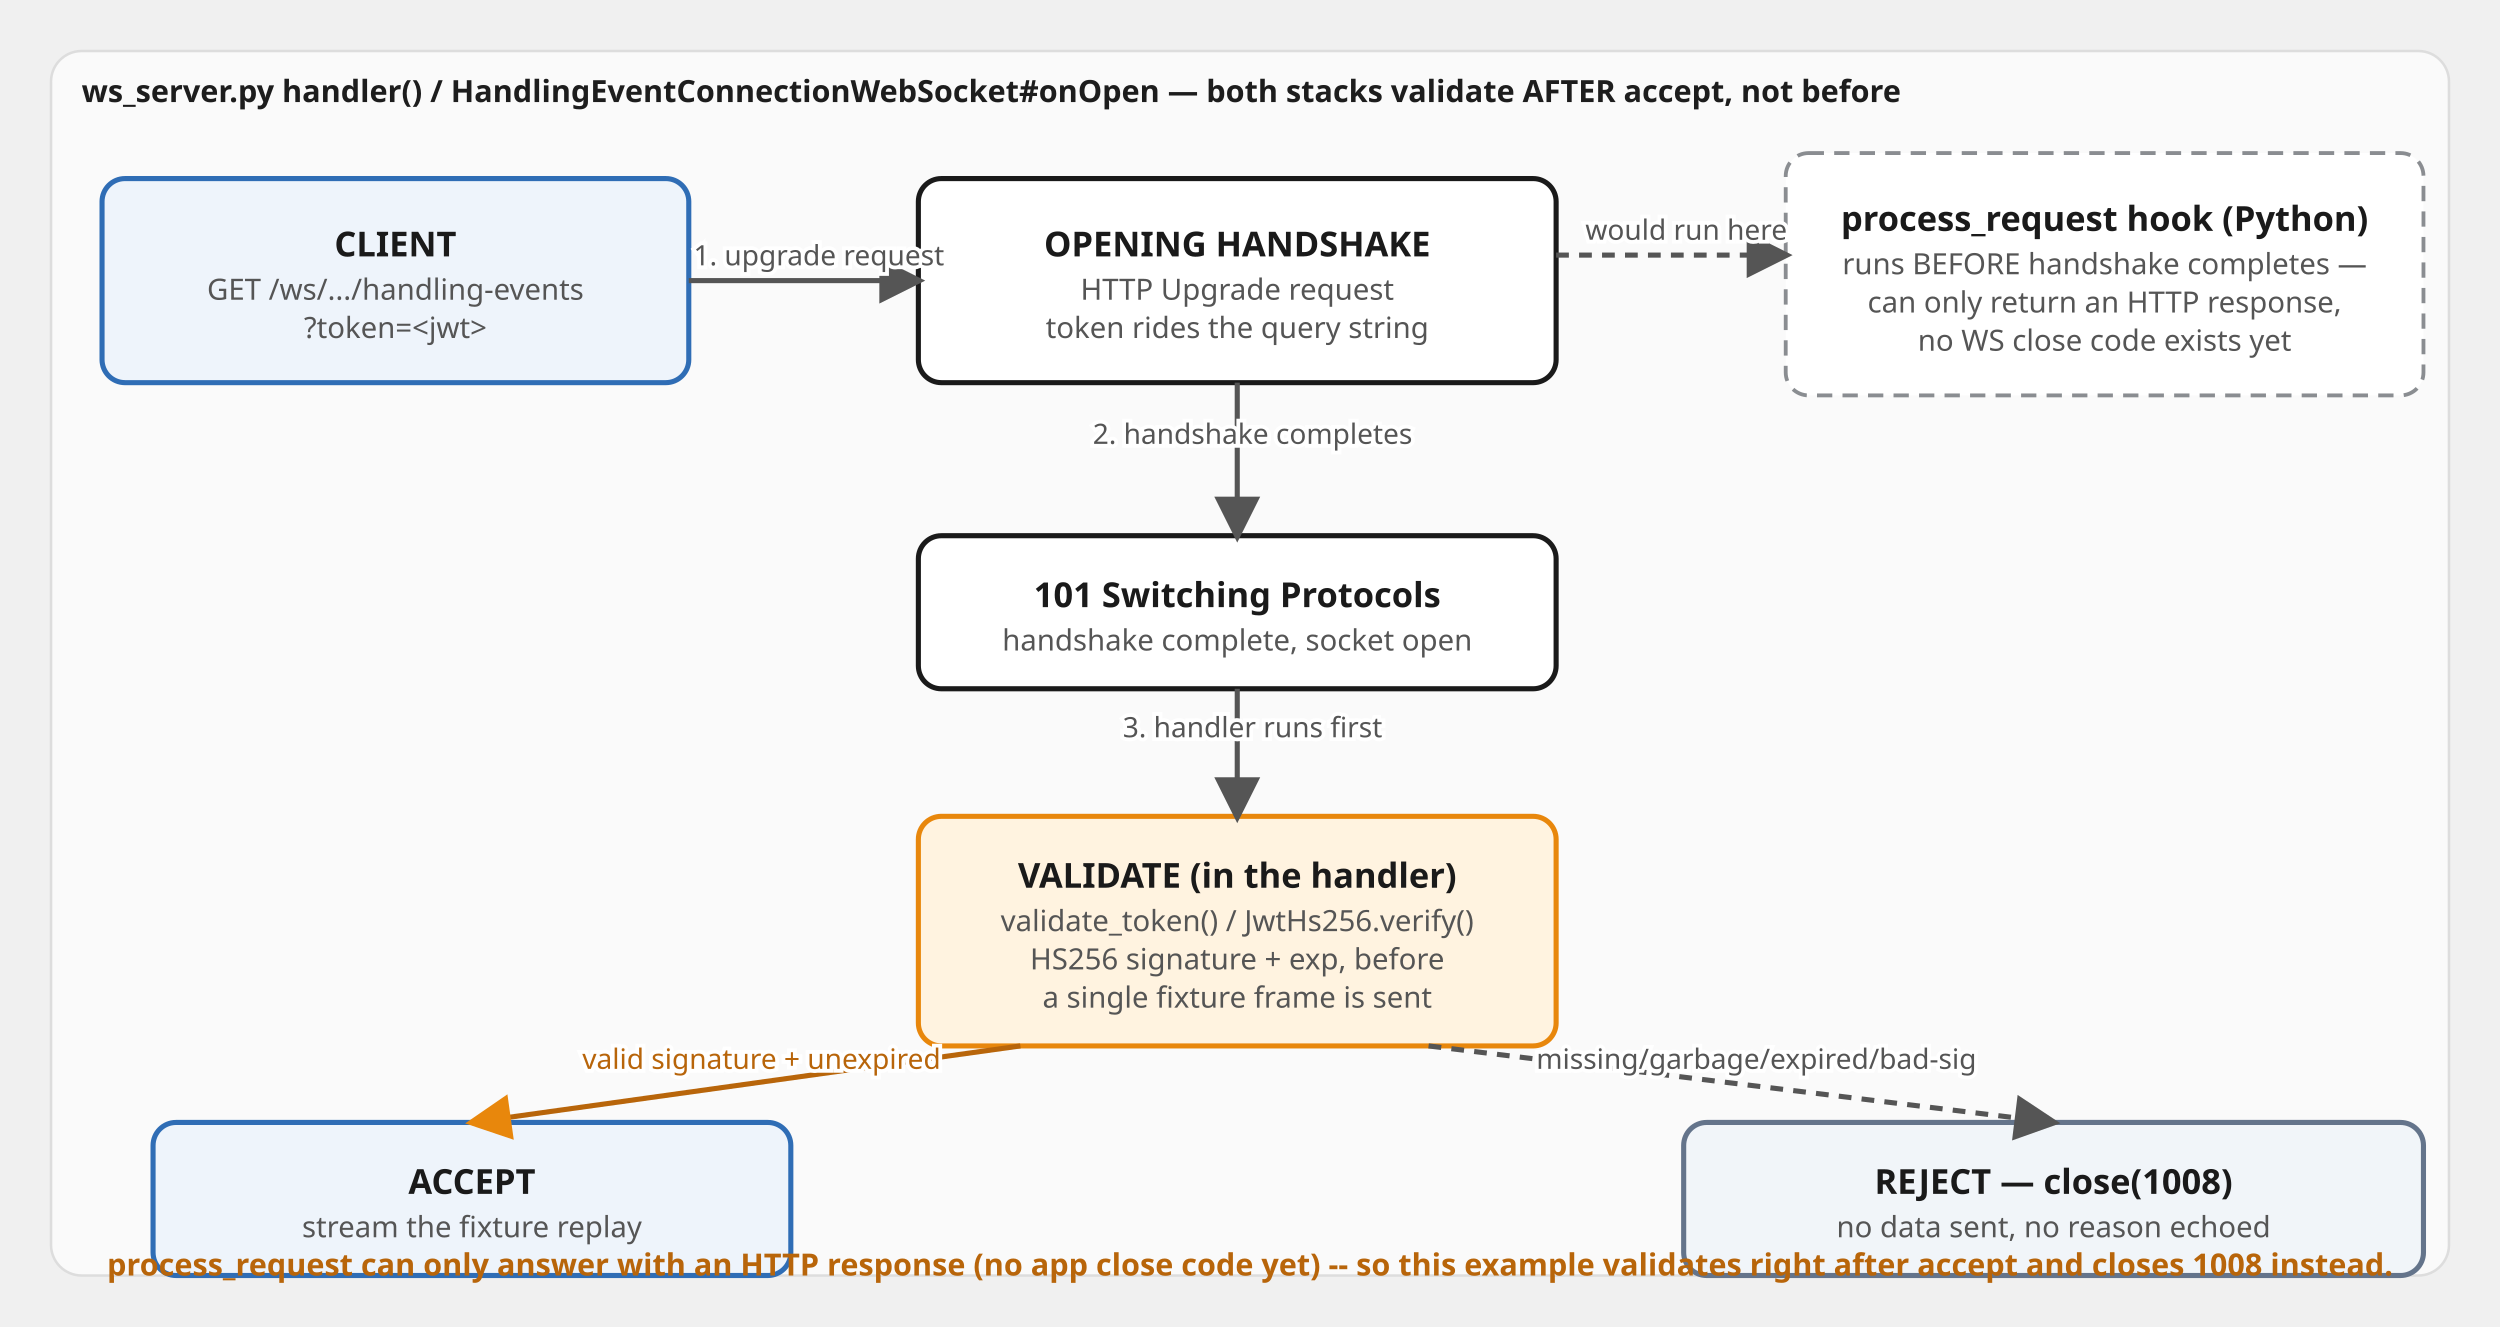
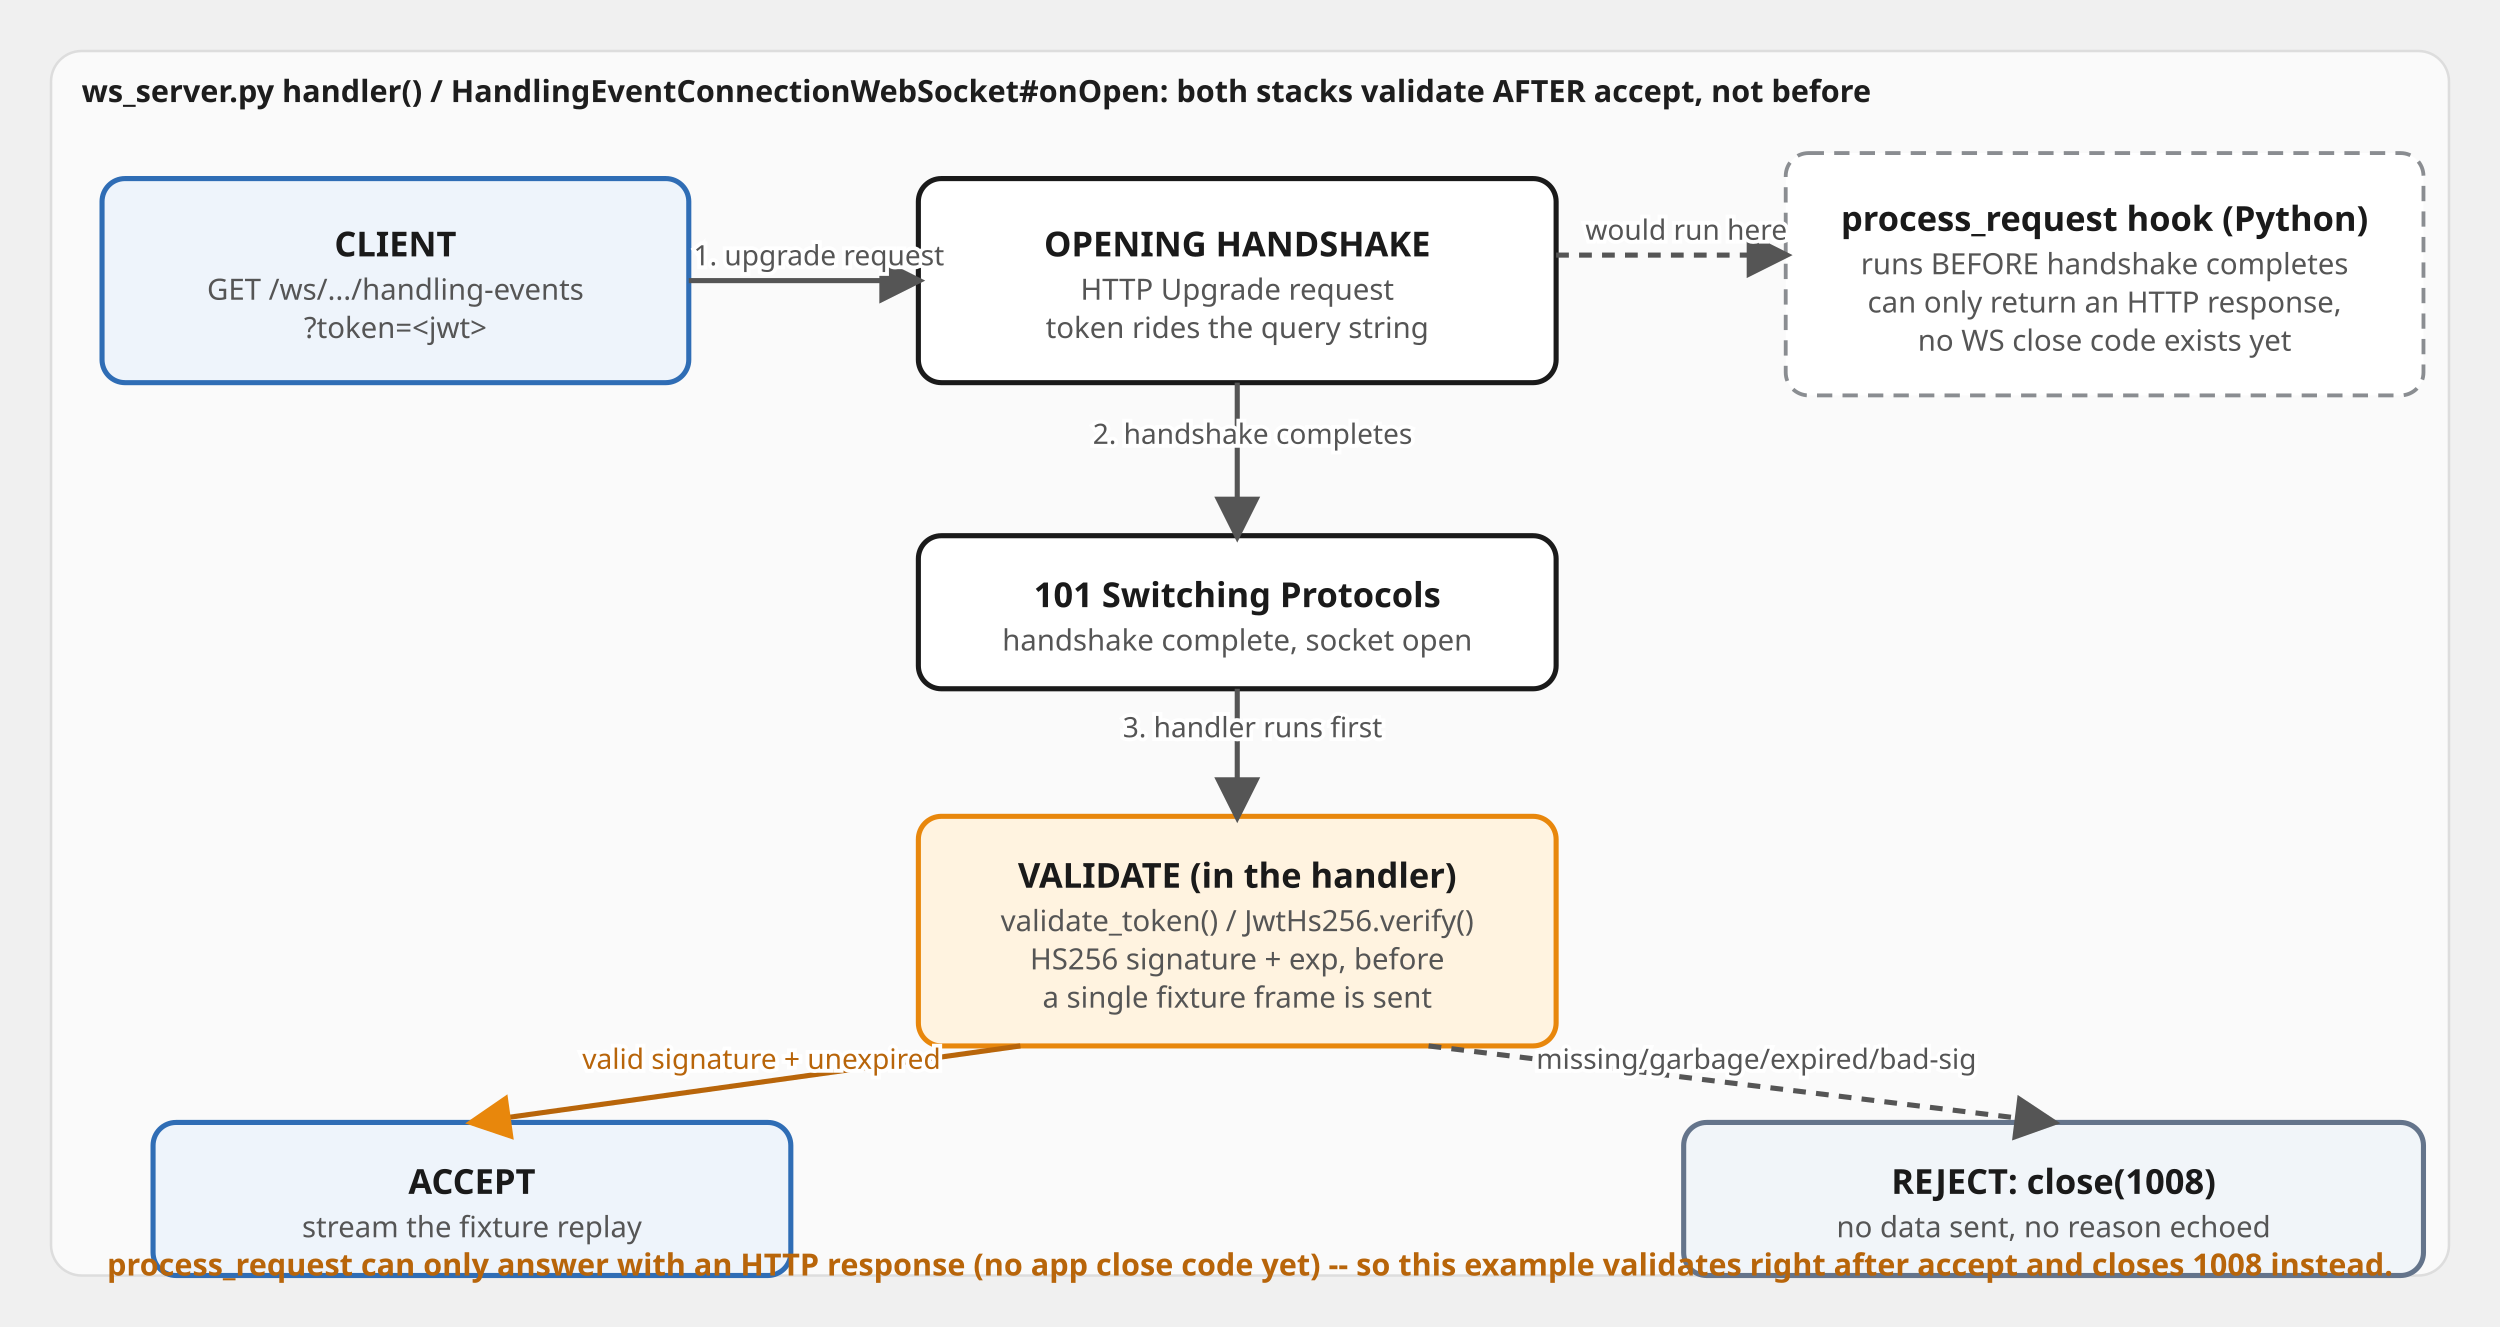
<svg xmlns="http://www.w3.org/2000/svg" viewBox="0 0 980 520" font-family="'Red Hat Text', system-ui, sans-serif" role="img">
  <defs>
    <marker id="a" viewBox="0 0 10 10" refX="8.5" refY="5" markerWidth="9" markerHeight="9" orient="auto-start-reverse">
      <path d="M0,0 L10,5 L0,10 z" fill="#555" />
    </marker>
    <marker id="am" viewBox="0 0 10 10" refX="8.5" refY="5" markerWidth="9" markerHeight="9" orient="auto-start-reverse">
      <path d="M0,0 L10,5 L0,10 z" fill="#e8870c" />
    </marker>
  </defs>
  <rect x="20" y="20" width="940" height="480" rx="12" fill="#fafafa" stroke="#ddd" />
-   <text x="32" y="40" font-size="12" font-weight="700" fill="#1d1d1d">ws_server.py handler() / HandlingEventConnectionWebSocket#onOpen — both stacks validate AFTER accept, not before</text>
+   <text x="32" y="40" font-size="12" font-weight="700" fill="#1d1d1d">ws_server.py handler() / HandlingEventConnectionWebSocket#onOpen: both stacks validate AFTER accept, not before</text>
  <rect x="40" y="70" width="230" height="80" rx="9" fill="#eef4fb" stroke="#2f6db5" stroke-width="2" />
  <text x="155.0" y="100.5" font-size="13.5" font-weight="700" fill="#1a1a1a" text-anchor="middle">CLIENT</text>
  <text x="155.0" y="117.5" font-size="11.5" fill="#555555" text-anchor="middle">GET /ws/.../handling-events</text>
  <text x="155.0" y="132.5" font-size="11.5" fill="#555555" text-anchor="middle">?token=&lt;jwt&gt;</text>
  <rect x="360" y="70" width="250" height="80" rx="9" fill="#ffffff" stroke="#1a1a1a" stroke-width="2" />
  <text x="485.0" y="100.5" font-size="13.5" font-weight="700" fill="#1a1a1a" text-anchor="middle">OPENING HANDSHAKE</text>
  <text x="485.0" y="117.5" font-size="11.5" fill="#555555" text-anchor="middle">HTTP Upgrade request</text>
  <text x="485.0" y="132.5" font-size="11.5" fill="#555555" text-anchor="middle">token rides the query string</text>
  <rect x="700" y="60" width="250" height="95" rx="9" fill="#ffffff" stroke="#8a8d91" stroke-width="1.5" stroke-dasharray="6 4" />
  <text x="825.0" y="90.5" font-size="13.5" font-weight="700" fill="#1a1a1a" text-anchor="middle">process_request hook (Python)</text>
-   <text x="825.0" y="107.5" font-size="11.5" fill="#555555" text-anchor="middle">runs BEFORE handshake completes —</text>
+   <text x="825.0" y="107.5" font-size="11.5" fill="#555555" text-anchor="middle">runs BEFORE handshake completes</text>
  <text x="825.0" y="122.5" font-size="11.5" fill="#555555" text-anchor="middle">can only return an HTTP response,</text>
  <text x="825.0" y="137.5" font-size="11.5" fill="#555555" text-anchor="middle">no WS close code exists yet</text>
  <rect x="360" y="210" width="250" height="60" rx="9" fill="#ffffff" stroke="#1a1a1a" stroke-width="2" />
  <text x="485.0" y="238.0" font-size="13.5" font-weight="700" fill="#1a1a1a" text-anchor="middle">101 Switching Protocols</text>
  <text x="485.0" y="255.0" font-size="11.5" fill="#555555" text-anchor="middle">handshake complete, socket open</text>
  <rect x="360" y="320" width="250" height="90" rx="9" fill="#fff3e0" stroke="#e8870c" stroke-width="2" />
  <text x="485.0" y="348.0" font-size="13.5" font-weight="700" fill="#1a1a1a" text-anchor="middle">VALIDATE (in the handler)</text>
  <text x="485.0" y="365.0" font-size="11.5" fill="#555555" text-anchor="middle">validate_token() / JwtHs256.verify()</text>
  <text x="485.0" y="380.0" font-size="11.5" fill="#555555" text-anchor="middle">HS256 signature + exp, before</text>
  <text x="485.0" y="395.0" font-size="11.5" fill="#555555" text-anchor="middle">a single fixture frame is sent</text>
  <rect x="60" y="440" width="250" height="60" rx="9" fill="#eef4fb" stroke="#2f6db5" stroke-width="2" />
  <text x="185.0" y="468.0" font-size="13.5" font-weight="700" fill="#1a1a1a" text-anchor="middle">ACCEPT</text>
  <text x="185.0" y="485.0" font-size="11.5" fill="#555555" text-anchor="middle">stream the fixture replay</text>
  <rect x="660" y="440" width="290" height="60" rx="9" fill="#f1f5f9" stroke="#64748b" stroke-width="2" />
-   <text x="805.0" y="468.0" font-size="13.5" font-weight="700" fill="#1a1a1a" text-anchor="middle">REJECT — close(1008)</text>
+   <text x="805.0" y="468.0" font-size="13.5" font-weight="700" fill="#1a1a1a" text-anchor="middle">REJECT: close(1008)</text>
  <text x="805.0" y="485.0" font-size="11.5" fill="#555555" text-anchor="middle">no data sent, no reason echoed</text>
  <path d="M270,110 L360,110" fill="none" stroke="#555" stroke-width="2" marker-end="url(#a)" />
  <text x="321.0" y="104.0" font-size="11" fill="#ffffff" stroke="#ffffff" stroke-width="3" paint-order="stroke" text-anchor="middle">1. upgrade request</text>
  <text x="321.0" y="104.0" font-size="11" fill="#555" text-anchor="middle">1. upgrade request</text>
  <path d="M610,100 L700,100" fill="none" stroke="#555" stroke-width="2" stroke-dasharray="5 4" marker-end="url(#a)" />
  <text x="661.0" y="94.0" font-size="11" fill="#ffffff" stroke="#ffffff" stroke-width="3" paint-order="stroke" text-anchor="middle">would run here</text>
  <text x="661.0" y="94.0" font-size="11" fill="#555" text-anchor="middle">would run here</text>
  <path d="M485,150 L485,210" fill="none" stroke="#555" stroke-width="2" marker-end="url(#a)" />
  <text x="491.0" y="174.0" font-size="11" fill="#ffffff" stroke="#ffffff" stroke-width="3" paint-order="stroke" text-anchor="middle">2. handshake completes</text>
  <text x="491.0" y="174.0" font-size="11" fill="#555" text-anchor="middle">2. handshake completes</text>
  <path d="M485,270 L485,320" fill="none" stroke="#555" stroke-width="2" marker-end="url(#a)" />
  <text x="491.0" y="289.0" font-size="11" fill="#ffffff" stroke="#ffffff" stroke-width="3" paint-order="stroke" text-anchor="middle">3. handler runs first</text>
  <text x="491.0" y="289.0" font-size="11" fill="#555" text-anchor="middle">3. handler runs first</text>
  <path d="M400,410 L185,440" fill="none" stroke="#b8650a" stroke-width="2" marker-end="url(#am)" />
  <text x="298.5" y="419.0" font-size="11" fill="#ffffff" stroke="#ffffff" stroke-width="3" paint-order="stroke" text-anchor="middle">valid signature + unexpired</text>
  <text x="298.5" y="419.0" font-size="11" fill="#b8650a" text-anchor="middle">valid signature + unexpired</text>
  <path d="M560,410 L805,440" fill="none" stroke="#555" stroke-width="2" stroke-dasharray="5 4" marker-end="url(#a)" />
  <text x="688.5" y="419.0" font-size="11" fill="#ffffff" stroke="#ffffff" stroke-width="3" paint-order="stroke" text-anchor="middle">missing/garbage/expired/bad-sig</text>
  <text x="688.5" y="419.0" font-size="11" fill="#555" text-anchor="middle">missing/garbage/expired/bad-sig</text>
  <text x="490" y="500" font-size="12" fill="#b8650a" text-anchor="middle" font-weight="700">process_request can only answer with an HTTP response (no app close code yet) -- so this example validates right after accept and closes 1008 instead.</text>
</svg>
